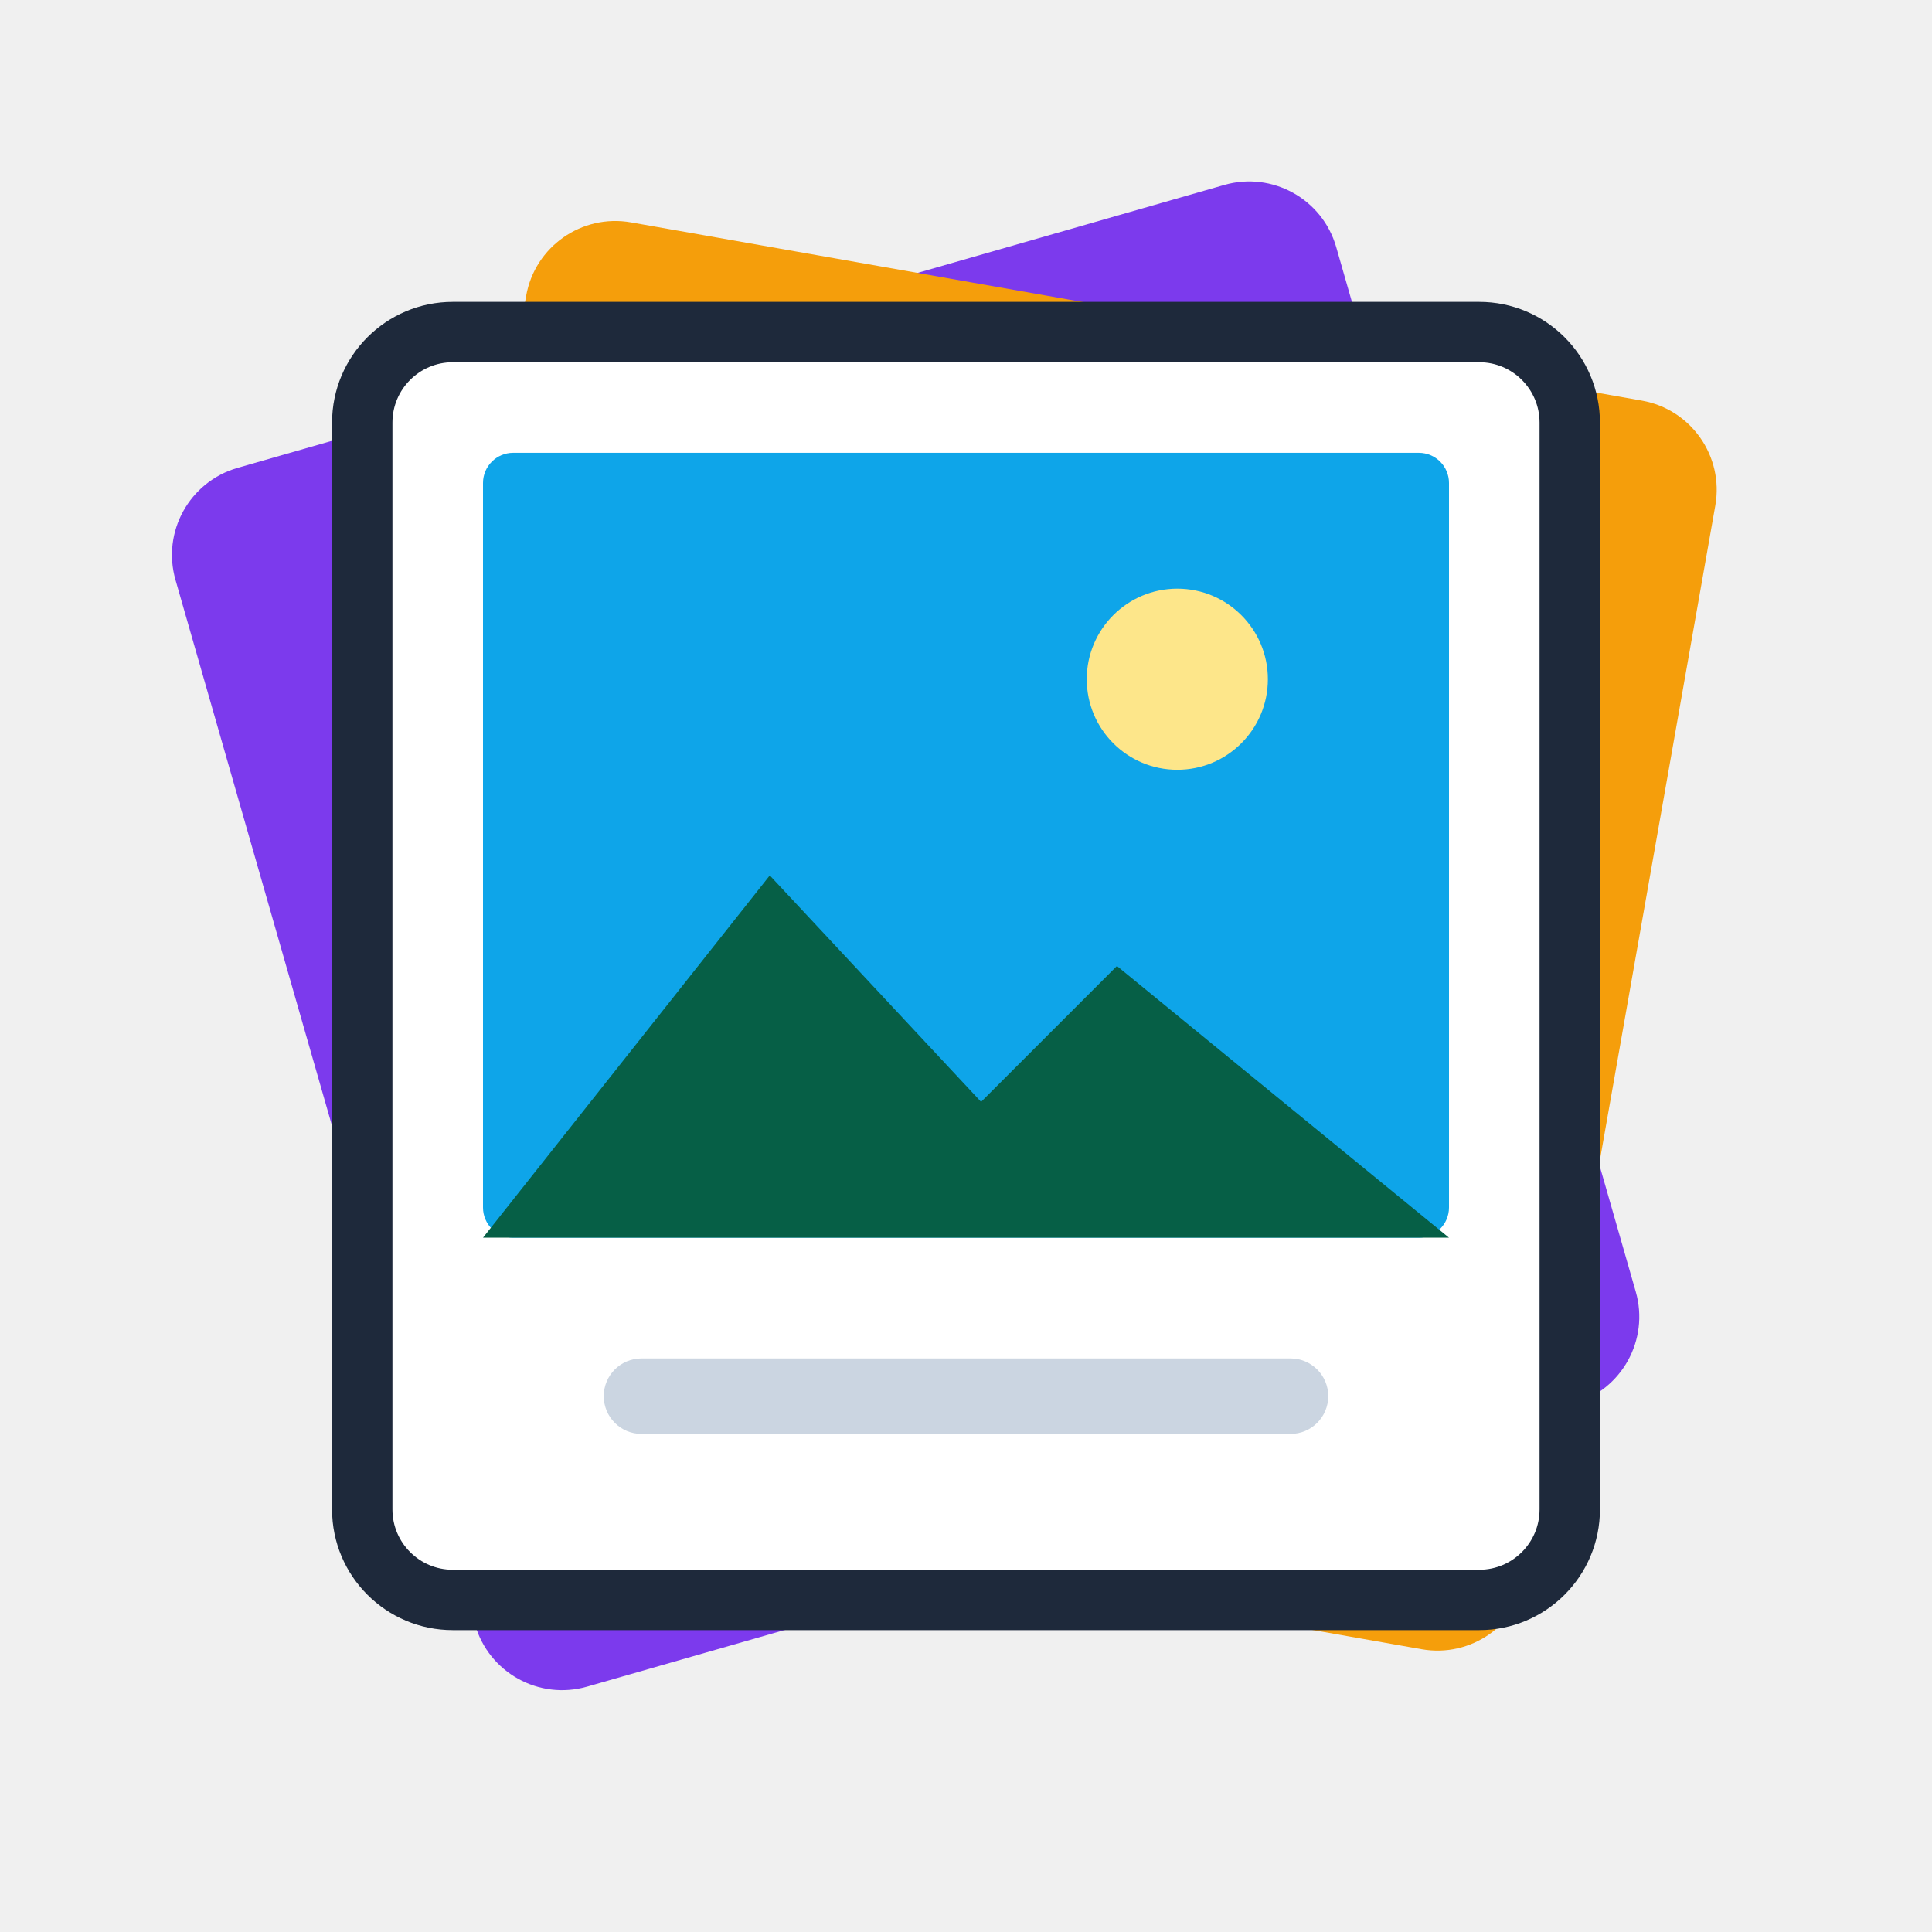
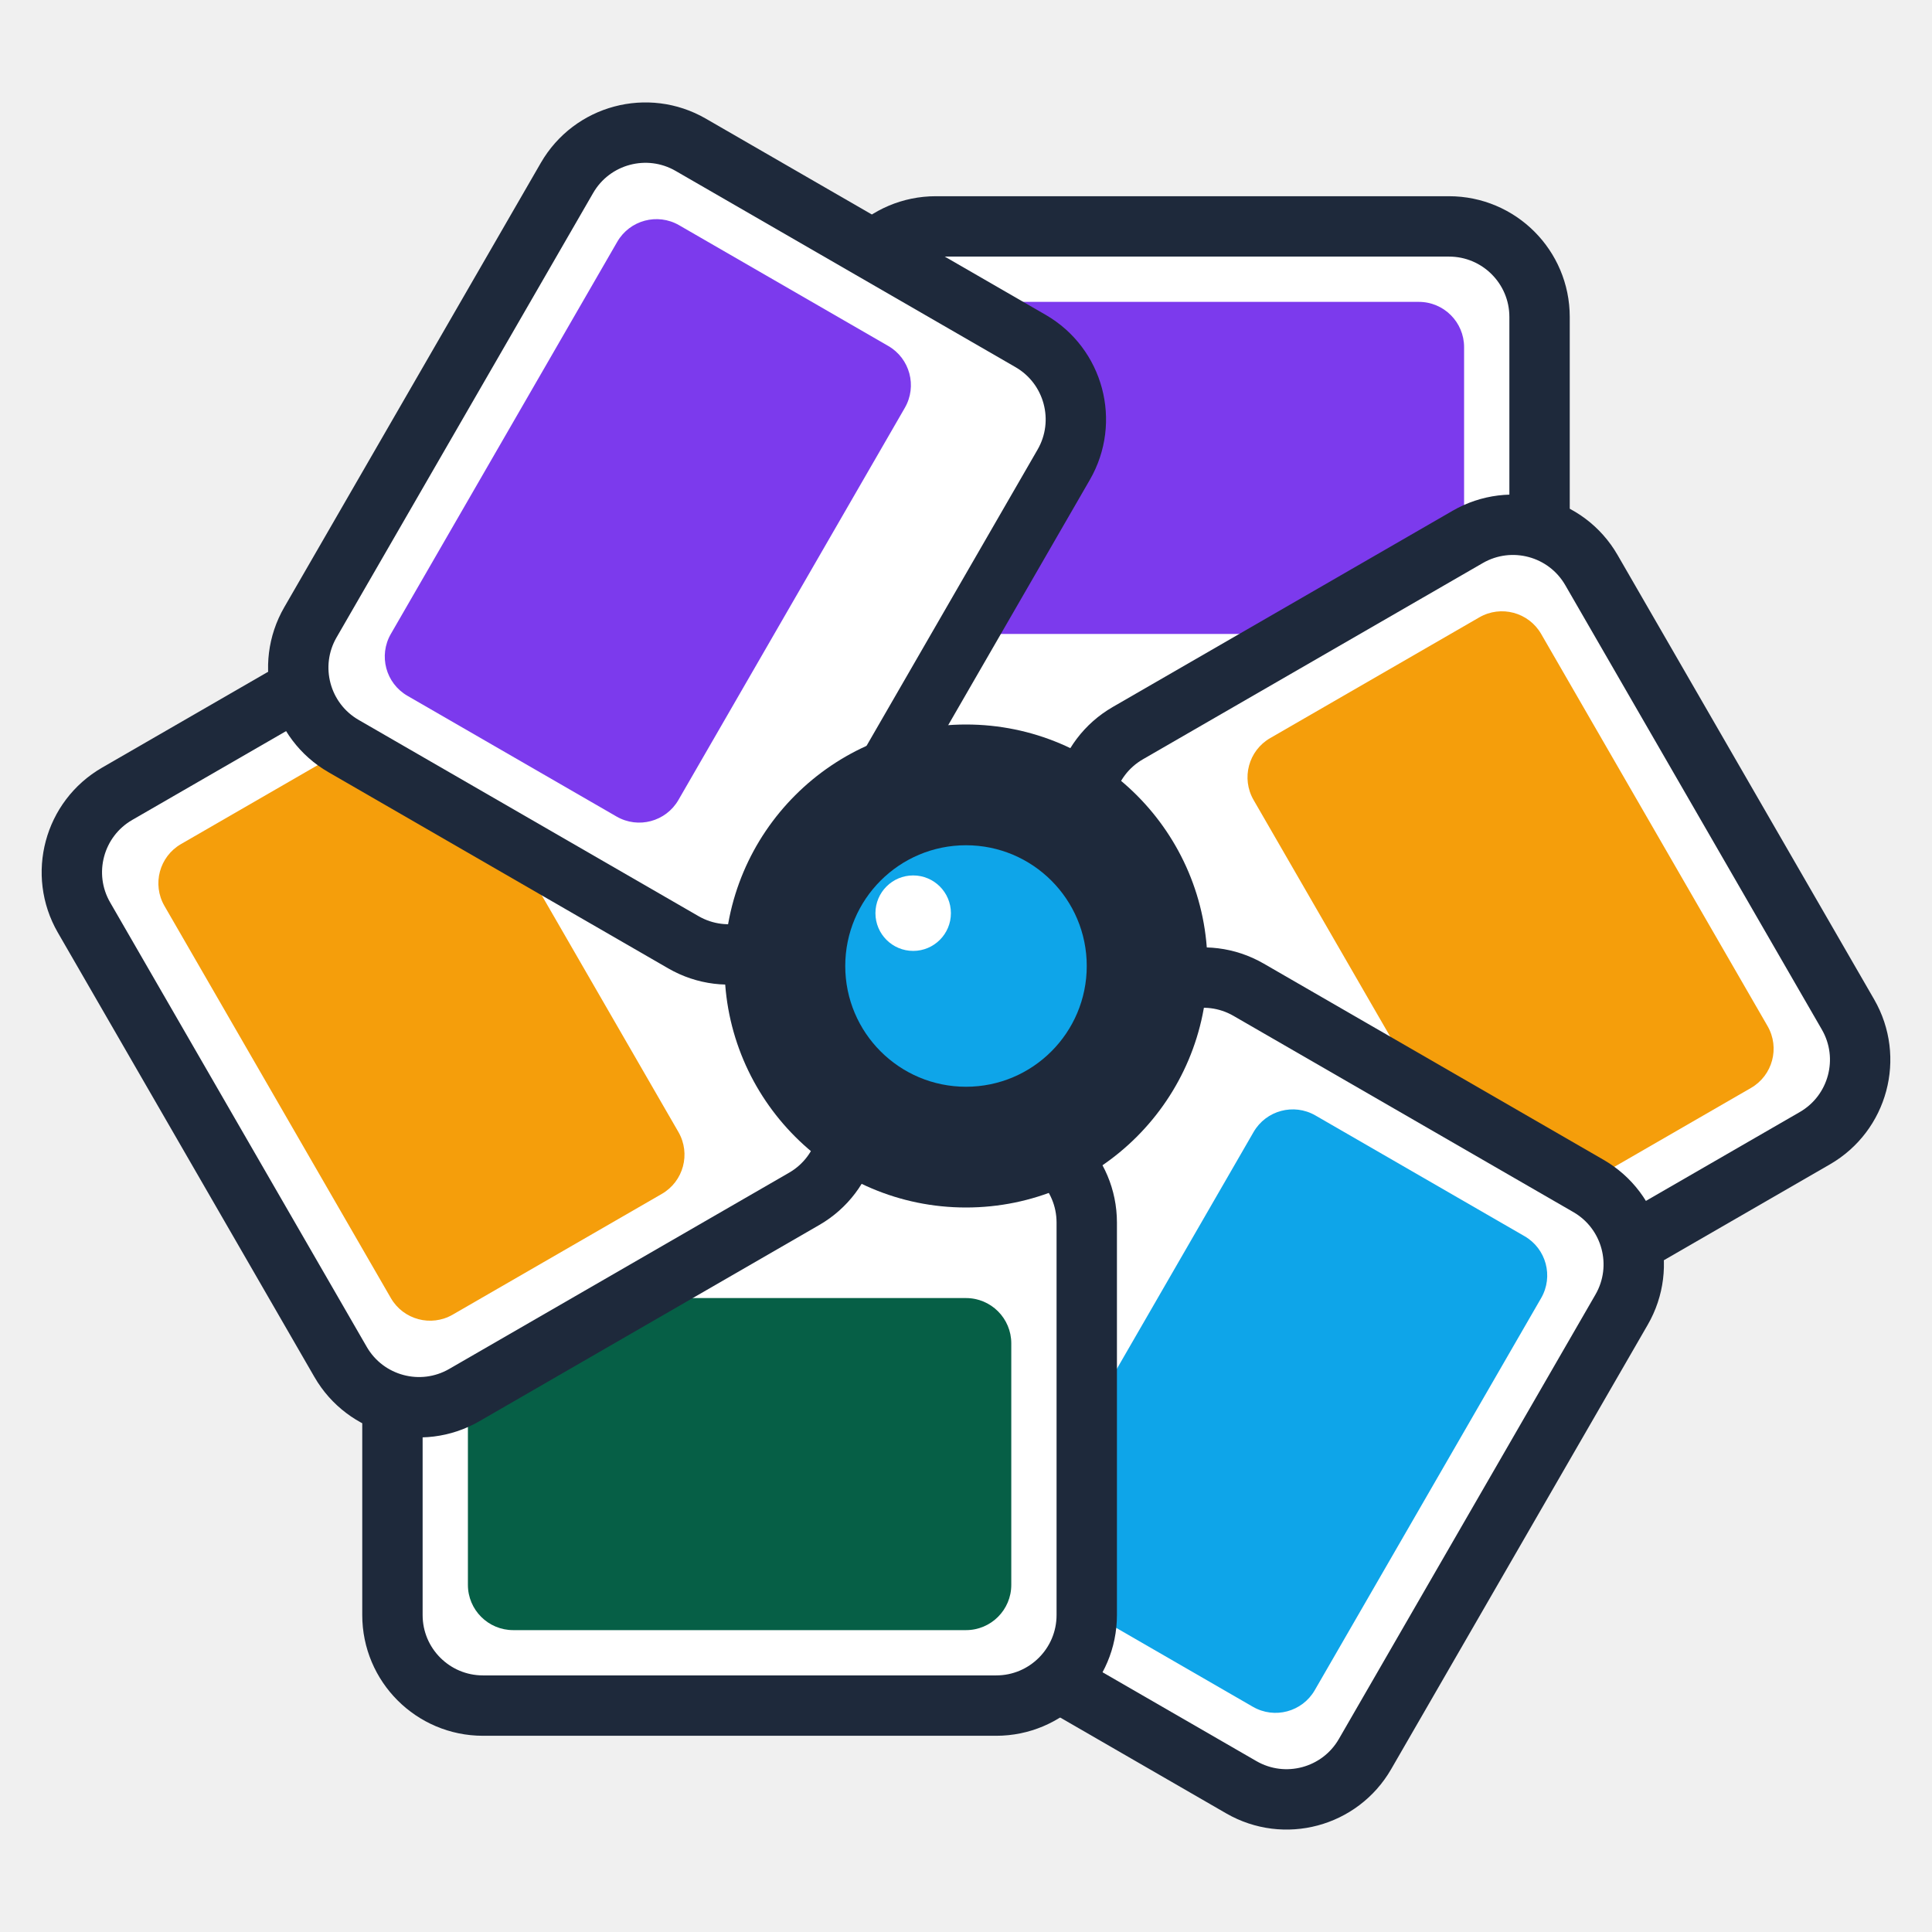
<svg xmlns="http://www.w3.org/2000/svg" viewBox="0 0 256 256" width="256" height="256">
-   <rect x="40" y="40" width="160" height="168" rx="12" fill="#7c3aed" transform="rotate(-16 120 124)" />
-   <rect x="56" y="40" width="160" height="168" rx="12" fill="#f59e0b" transform="rotate(10 136 124)" />
-   <rect x="48" y="44" width="160" height="168" rx="12" fill="#ffffff" stroke="#1e293b" stroke-width="8" />
-   <rect x="64" y="60" width="128" height="104" rx="4" fill="#0ea5e9" />
-   <circle cx="156" cy="90" r="12" fill="#fde68a" />
-   <path d="M64 164 L102 116 L130 146 L148 128 L192 164 Z" fill="#065f46" />
-   <rect x="80" y="180" width="96" height="10" rx="5" fill="#cbd5e1" />
+   <g transform="rotate(0 128 128)">
+     <rect x="112" y="30" width="92" height="76" rx="12" fill="#ffffff" stroke="#1e293b" stroke-width="8" stroke-linejoin="round" />
+     <rect x="122" y="40" width="72" height="44" rx="6" fill="#7c3aed" />
+   </g>
+   <g transform="rotate(60 128 128)">
+     <rect x="112" y="30" width="92" height="76" rx="12" fill="#ffffff" stroke="#1e293b" stroke-width="8" stroke-linejoin="round" />
+     <rect x="122" y="40" width="72" height="44" rx="6" fill="#f59e0b" />
+   </g>
+   <g transform="rotate(120 128 128)">
+     <rect x="112" y="30" width="92" height="76" rx="12" fill="#ffffff" stroke="#1e293b" stroke-width="8" stroke-linejoin="round" />
+     <rect x="122" y="40" width="72" height="44" rx="6" fill="#0ea5e9" />
+   </g>
+   <g transform="rotate(180 128 128)">
+     <rect x="112" y="30" width="92" height="76" rx="12" fill="#ffffff" stroke="#1e293b" stroke-width="8" stroke-linejoin="round" />
+     <rect x="122" y="40" width="72" height="44" rx="6" fill="#065f46" />
+   </g>
+   <g transform="rotate(240 128 128)">
+     <rect x="112" y="30" width="92" height="76" rx="12" fill="#ffffff" stroke="#1e293b" stroke-width="8" stroke-linejoin="round" />
+     <rect x="122" y="40" width="72" height="44" rx="6" fill="#f59e0b" />
+   </g>
+   <g transform="rotate(300 128 128)">
+     <rect x="112" y="30" width="92" height="76" rx="12" fill="#ffffff" stroke="#1e293b" stroke-width="8" stroke-linejoin="round" />
+     <rect x="122" y="40" width="72" height="44" rx="6" fill="#7c3aed" />
+   </g>
+   <circle cx="128" cy="128" r="32" fill="#1e293b" />
+   <circle cx="128" cy="128" r="16" fill="#0ea5e9" />
+   <circle cx="121" cy="121" r="5" fill="#ffffff" />
</svg>
